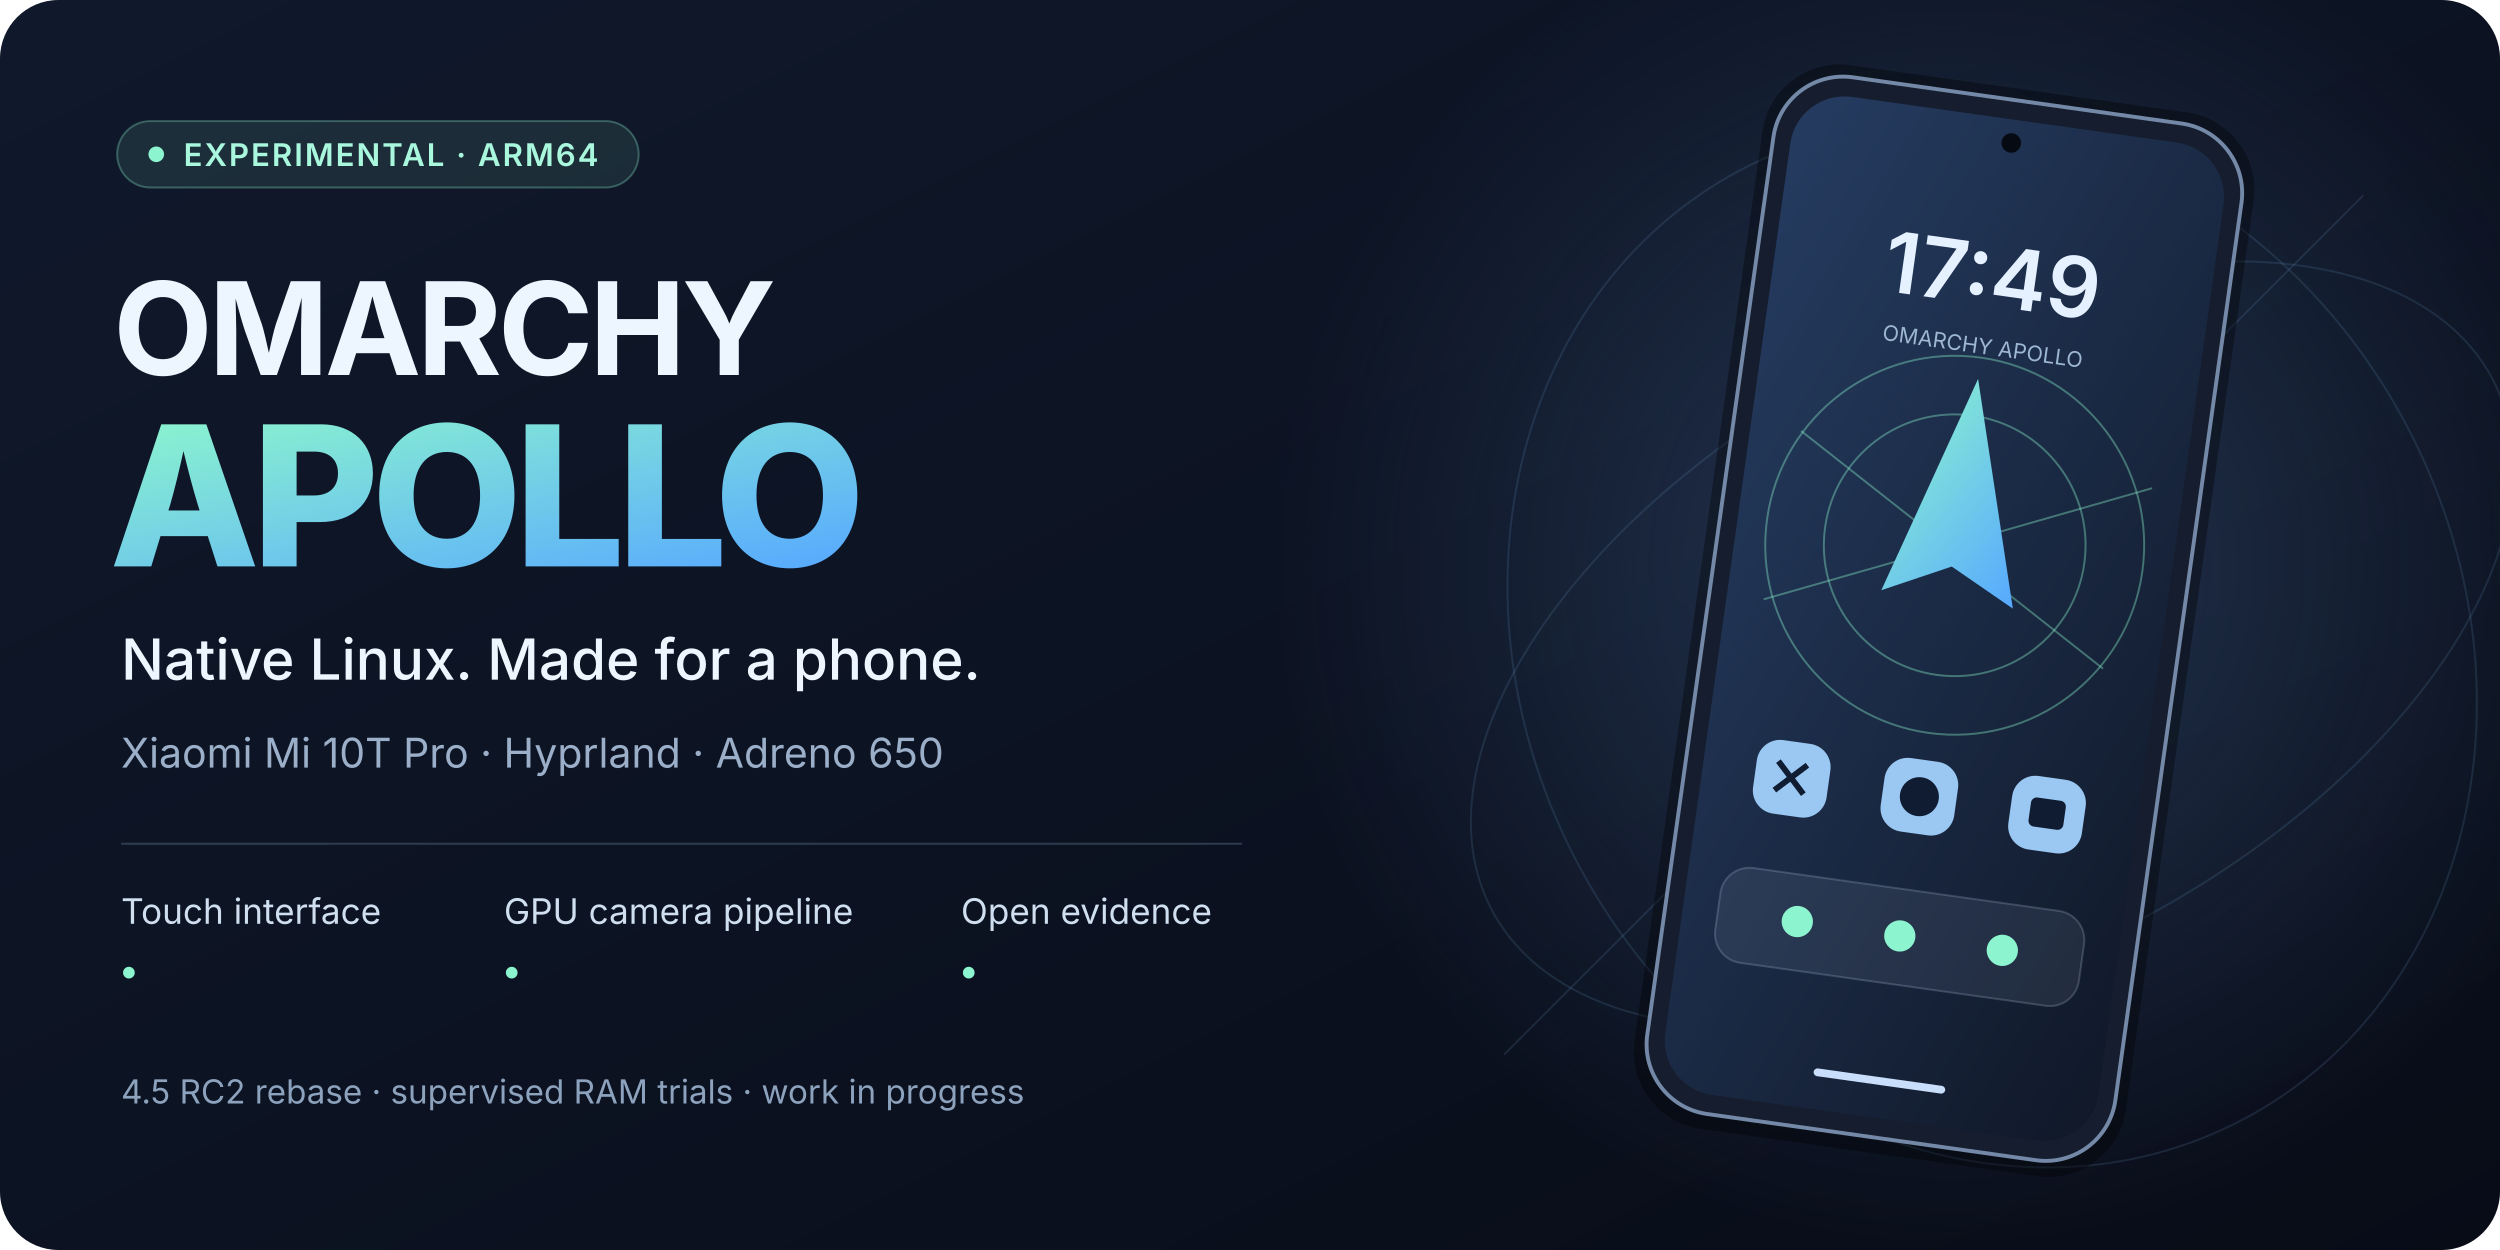
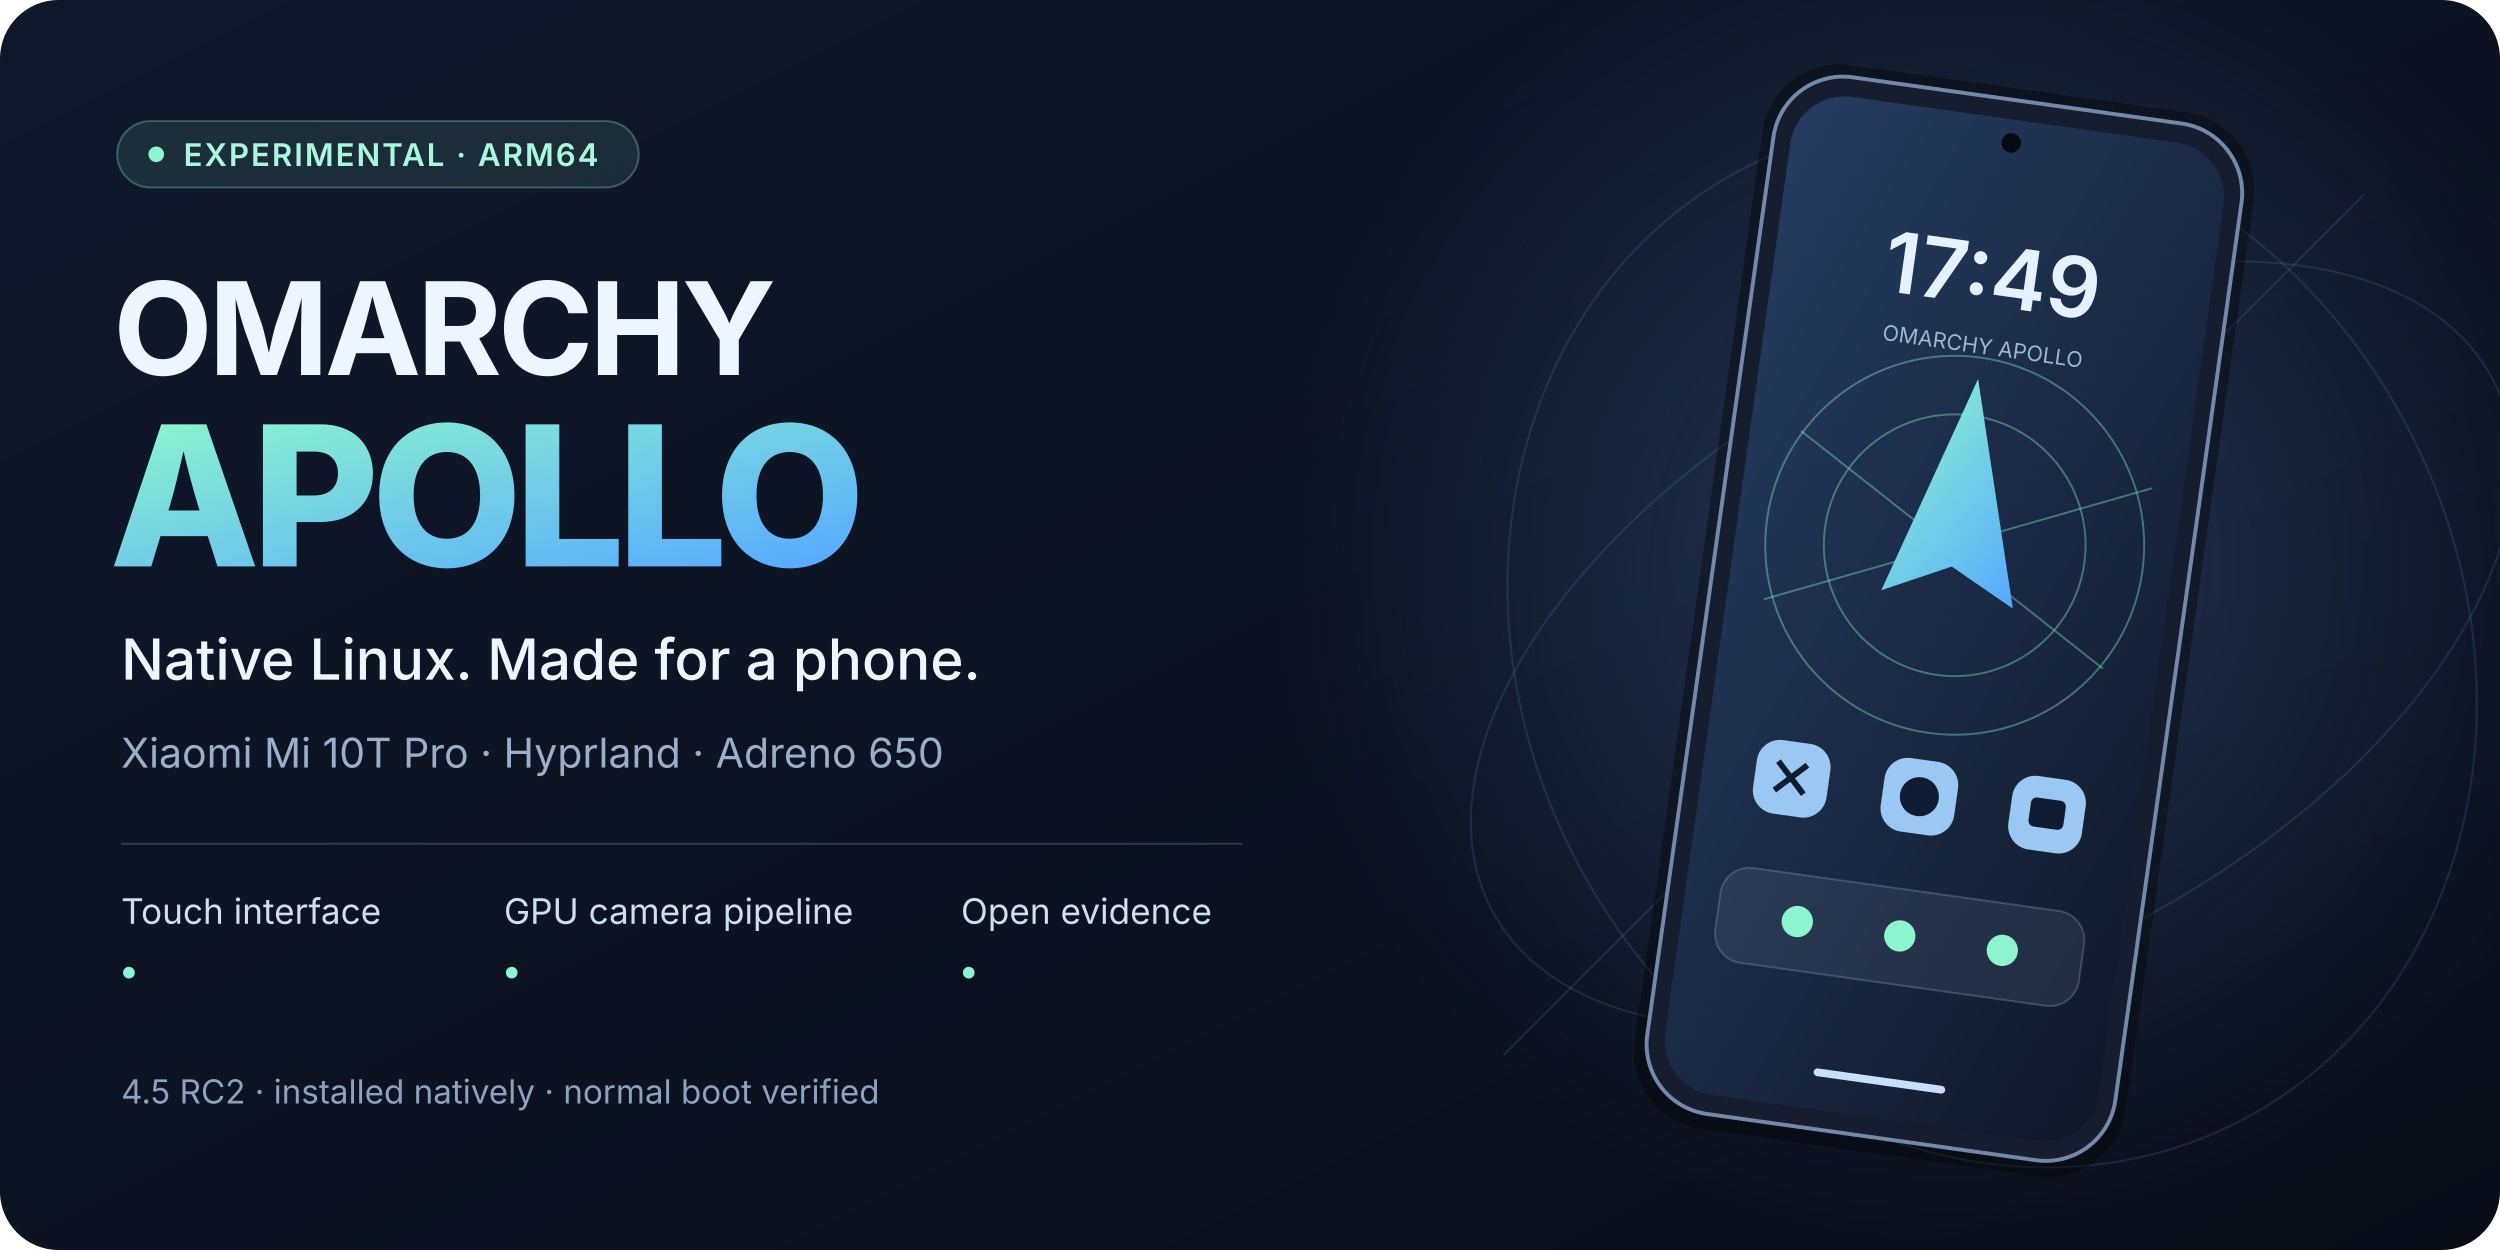
<svg xmlns="http://www.w3.org/2000/svg" width="1280" height="640" viewBox="0 0 1280 640" role="img" aria-labelledby="title desc">
  <defs>
    <linearGradient id="bg" x2="1" y2="1">
      <stop stop-color="#10192c" />
      <stop offset="1" stop-color="#080c17" />
    </linearGradient>
    <linearGradient id="accent" x2="1" y2="1">
      <stop stop-color="#8cf4ce" />
      <stop offset="1" stop-color="#57a8ff" />
    </linearGradient>
    <linearGradient id="screen" x2="1" y2="1">
      <stop stop-color="#253c61" />
      <stop offset="1" stop-color="#101828" />
    </linearGradient>
    <radialGradient id="glow">
      <stop stop-color="#42618f" stop-opacity=".45" />
      <stop offset="1" stop-color="#42618f" stop-opacity="0" />
    </radialGradient>
  </defs>
  <rect width="1280" height="640" rx="30" fill="url(#bg)" />
  <circle cx="1000" cy="290" r="350" fill="url(#glow)" />
  <g fill="none" stroke="#6b9fcc" stroke-opacity=".16">
    <ellipse cx="1020" cy="330" rx="240" ry="275" transform="rotate(-28 1020 330)" />
    <ellipse cx="1020" cy="330" rx="290" ry="160" transform="rotate(-28 1020 330)" />
    <path d="M770 540 1210 100" />
  </g>
  <g font-family="Inter, Segoe UI, Arial, sans-serif">
    <rect x="60" y="62" width="267" height="34" rx="17" fill="#8cf4ce" fill-opacity=".1" stroke="#8cf4ce" stroke-opacity=".3" />
    <circle cx="80" cy="79" r="4" fill="#8cf4ce" />
    <text x="94" y="85" fill="#a9f8dd" font-size="16" font-weight="600" letter-spacing="1">EXPERIMENTAL · ARM64</text>
    <text x="58" y="192" fill="#edf5ff" font-size="66" font-weight="750" letter-spacing="-2">OMARCHY</text>
    <text x="56" y="290" fill="url(#accent)" font-size="100" font-weight="800" letter-spacing="-4">APOLLO</text>
    <text x="62" y="348" fill="#edf5ff" font-size="29" font-weight="500">Native Linux. Made for a phone.</text>
    <text x="62" y="393" fill="#9bafc9" font-size="21">Xiaomi Mi 10T Pro · Hyprland · Adreno 650</text>
    <path d="M62 432h574" stroke="#7f9cbb" stroke-opacity=".3" />
    <text x="62" y="473" fill="#cfdfef" font-size="18">Touch interface</text>
    <text x="258" y="473" fill="#cfdfef" font-size="18">GPU camera pipeline</text>
    <text x="492" y="473" fill="#cfdfef" font-size="18">Open evidence</text>
    <g fill="#8cf4ce">
      <circle cx="66" cy="498" r="3" />
      <circle cx="262" cy="498" r="3" />
      <circle cx="496" cy="498" r="3" />
    </g>
-     <text x="62" y="565" fill="#8ca2bd" font-size="17">4.5 RC2 rebase · supervised RAM trials · work in progress</text>
+     <text x="62" y="565" fill="#8ca2bd" font-size="17">4.5 RC2 · installed natively · normal boot verified</text>
  </g>
  <g transform="translate(875 48) rotate(8 115 265)">
    <rect x="-6" y="-6" width="254" height="550" rx="40" fill="#000" fill-opacity=".35" />
    <rect width="242" height="536" rx="36" fill="#151d2e" stroke="#7389a7" stroke-width="2" />
    <rect x="9" y="10" width="224" height="516" rx="28" fill="url(#screen)" />
    <circle cx="121" cy="22" r="5" fill="#050a13" />
    <g fill="none" stroke="#8cf4ce" stroke-opacity=".38">
      <circle cx="121" cy="230" r="97" />
      <circle cx="121" cy="230" r="67" />
      <path d="m28 271 189-84M35 183l170 99" />
    </g>
    <path d="m121 144 34 114-34-17-34 17z" fill="url(#accent)" />
    <g font-family="Inter, Segoe UI, Arial, sans-serif" text-anchor="middle">
      <text x="121" y="106" font-size="43" font-weight="600" fill="#e6f1ff">17:49</text>
      <text x="121" y="131" font-size="11" fill="#9db6d2">OMARCHY APOLLO</text>
    </g>
    <g fill="#9bc8f3">
      <rect x="36" y="341" width="38" height="38" rx="12" />
      <rect x="102" y="341" width="38" height="38" rx="12" />
      <rect x="168" y="341" width="38" height="38" rx="12" />
    </g>
    <g fill="#101c31">
      <path d="m47 352 15 15m0-15-15 15" stroke="#101c31" stroke-width="3" />
      <circle cx="121" cy="360" r="10" />
      <rect x="178" y="352" width="18" height="15" rx="3" />
    </g>
    <rect x="27" y="408" width="188" height="49" rx="15" fill="#d9e9ff" fill-opacity=".08" stroke="#c9defa" stroke-opacity=".2" />
    <g fill="#8cf4ce">
      <circle cx="68" cy="432" r="8" />
      <circle cx="121" cy="432" r="8" />
      <circle cx="174" cy="432" r="8" />
    </g>
    <rect x="87" y="505" width="68" height="4" rx="2" fill="#c9defa" />
  </g>
</svg>
